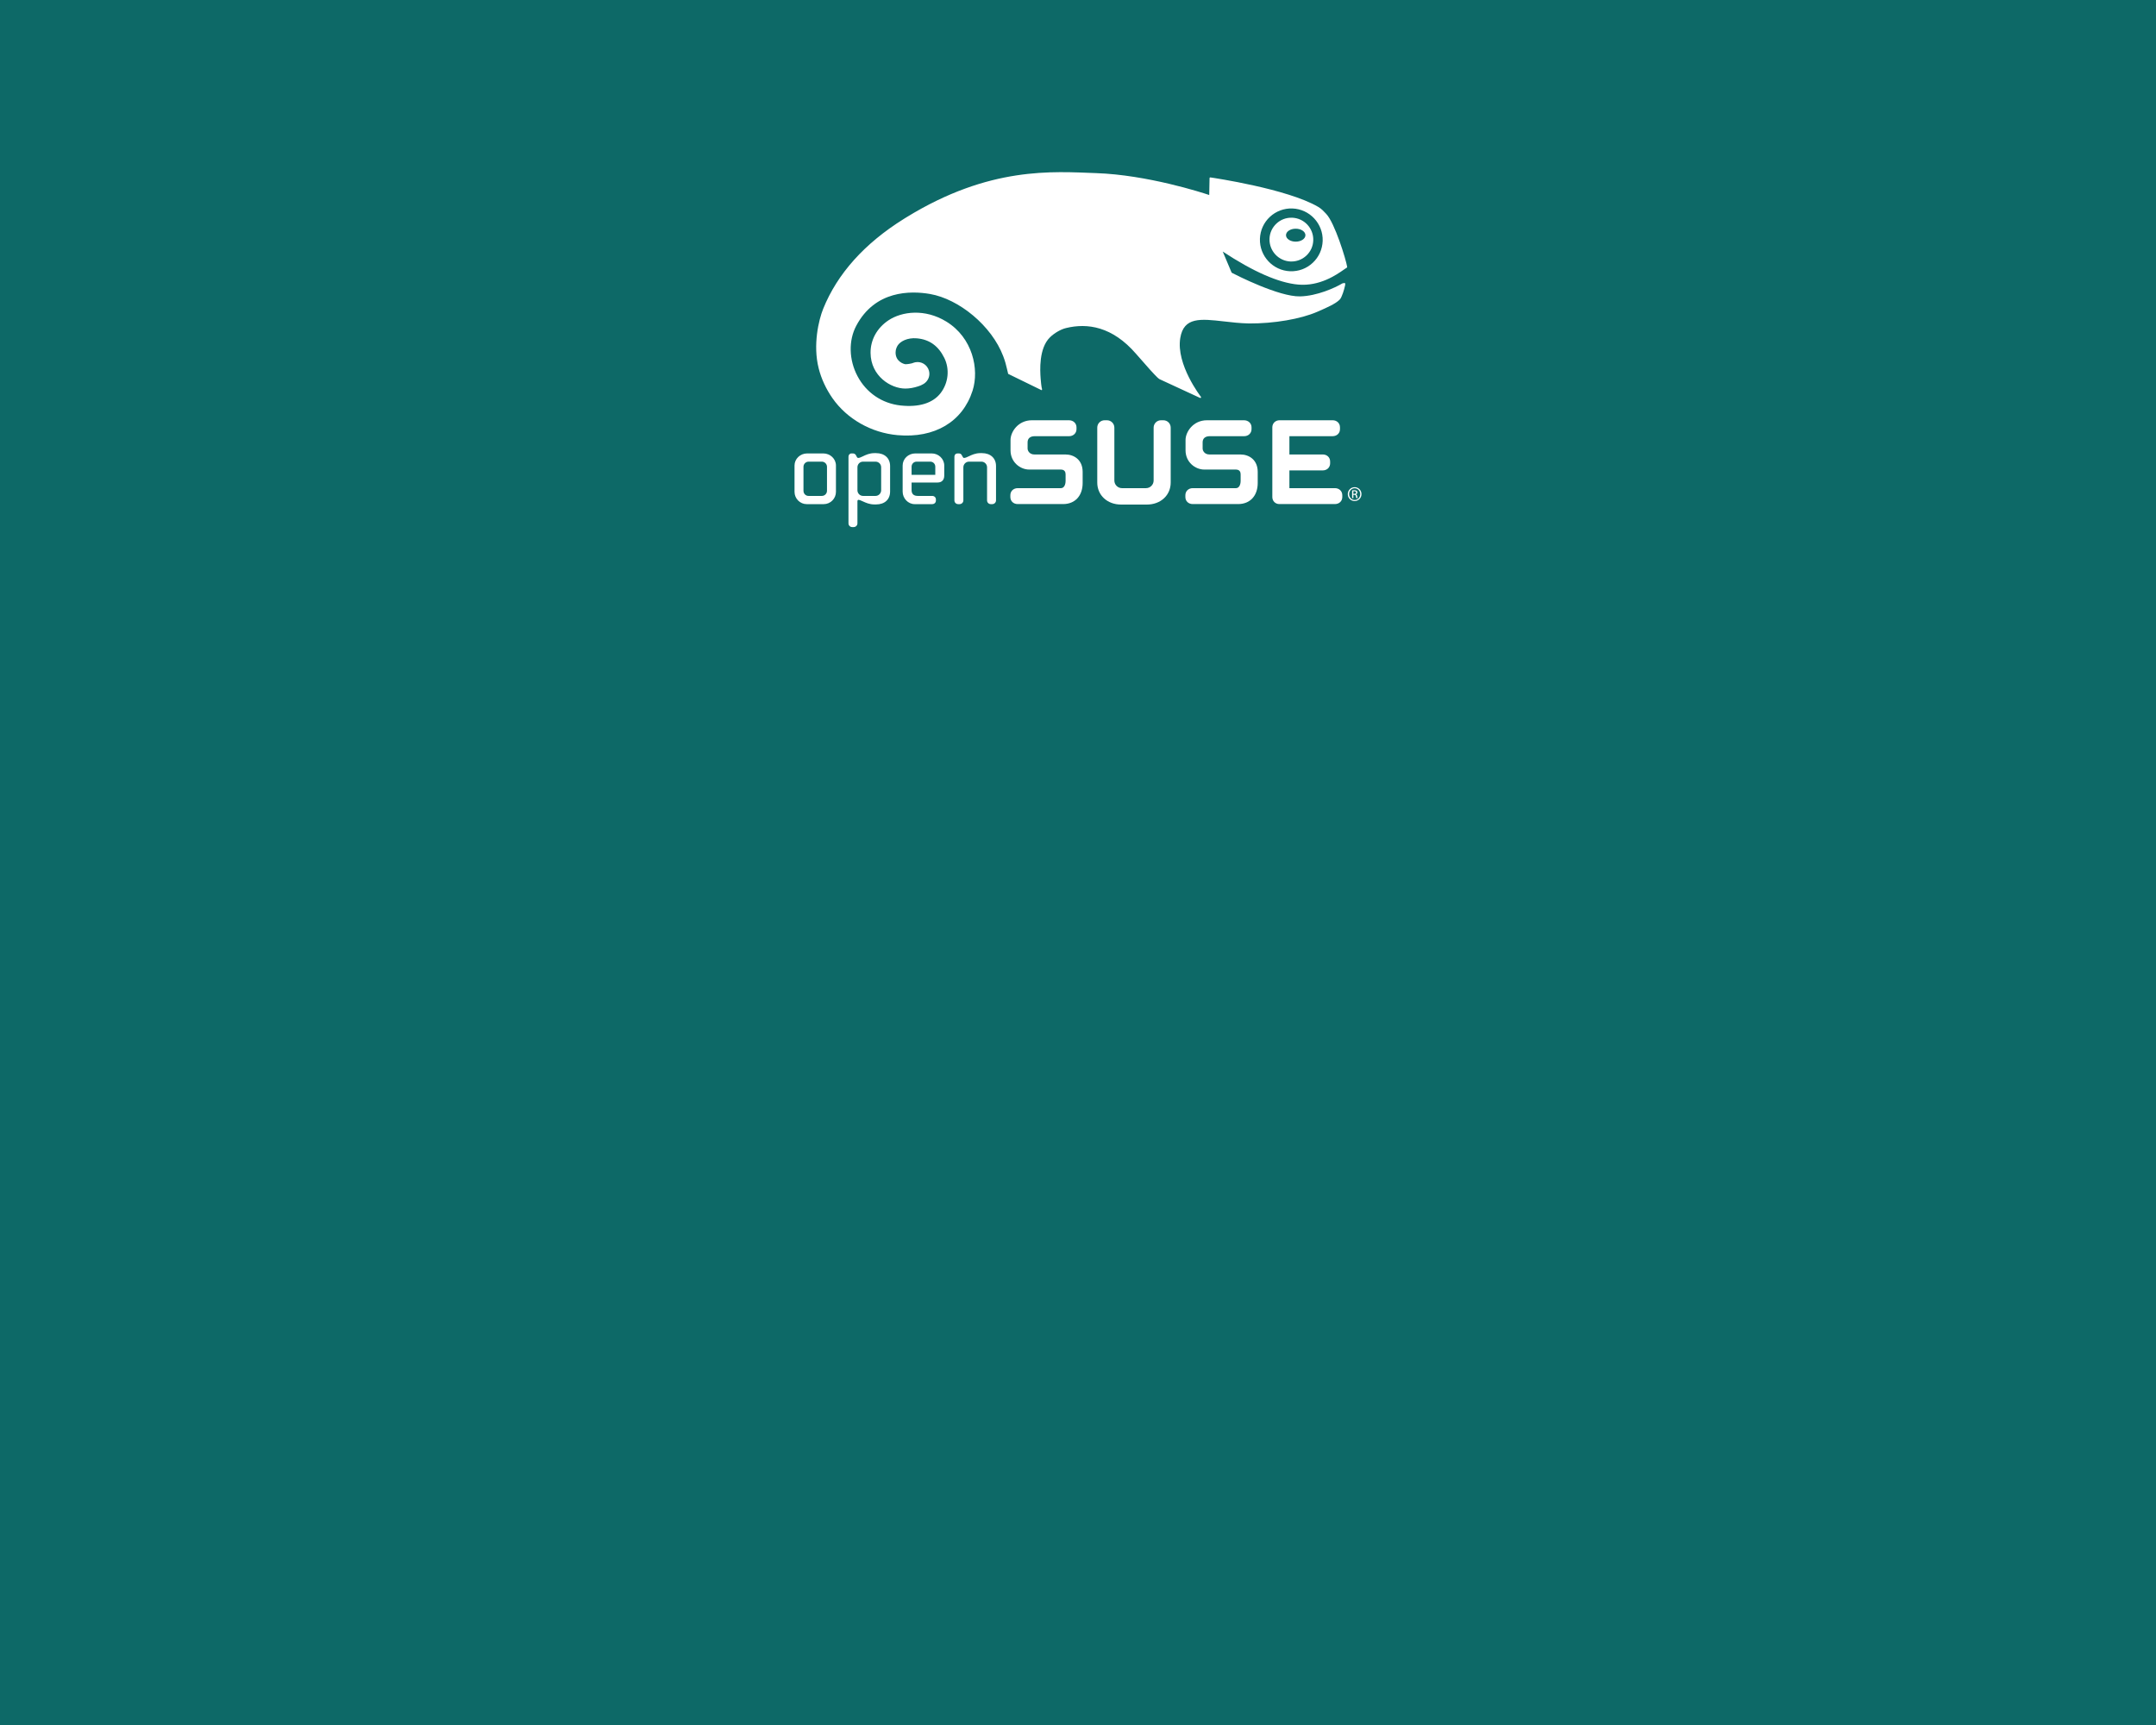
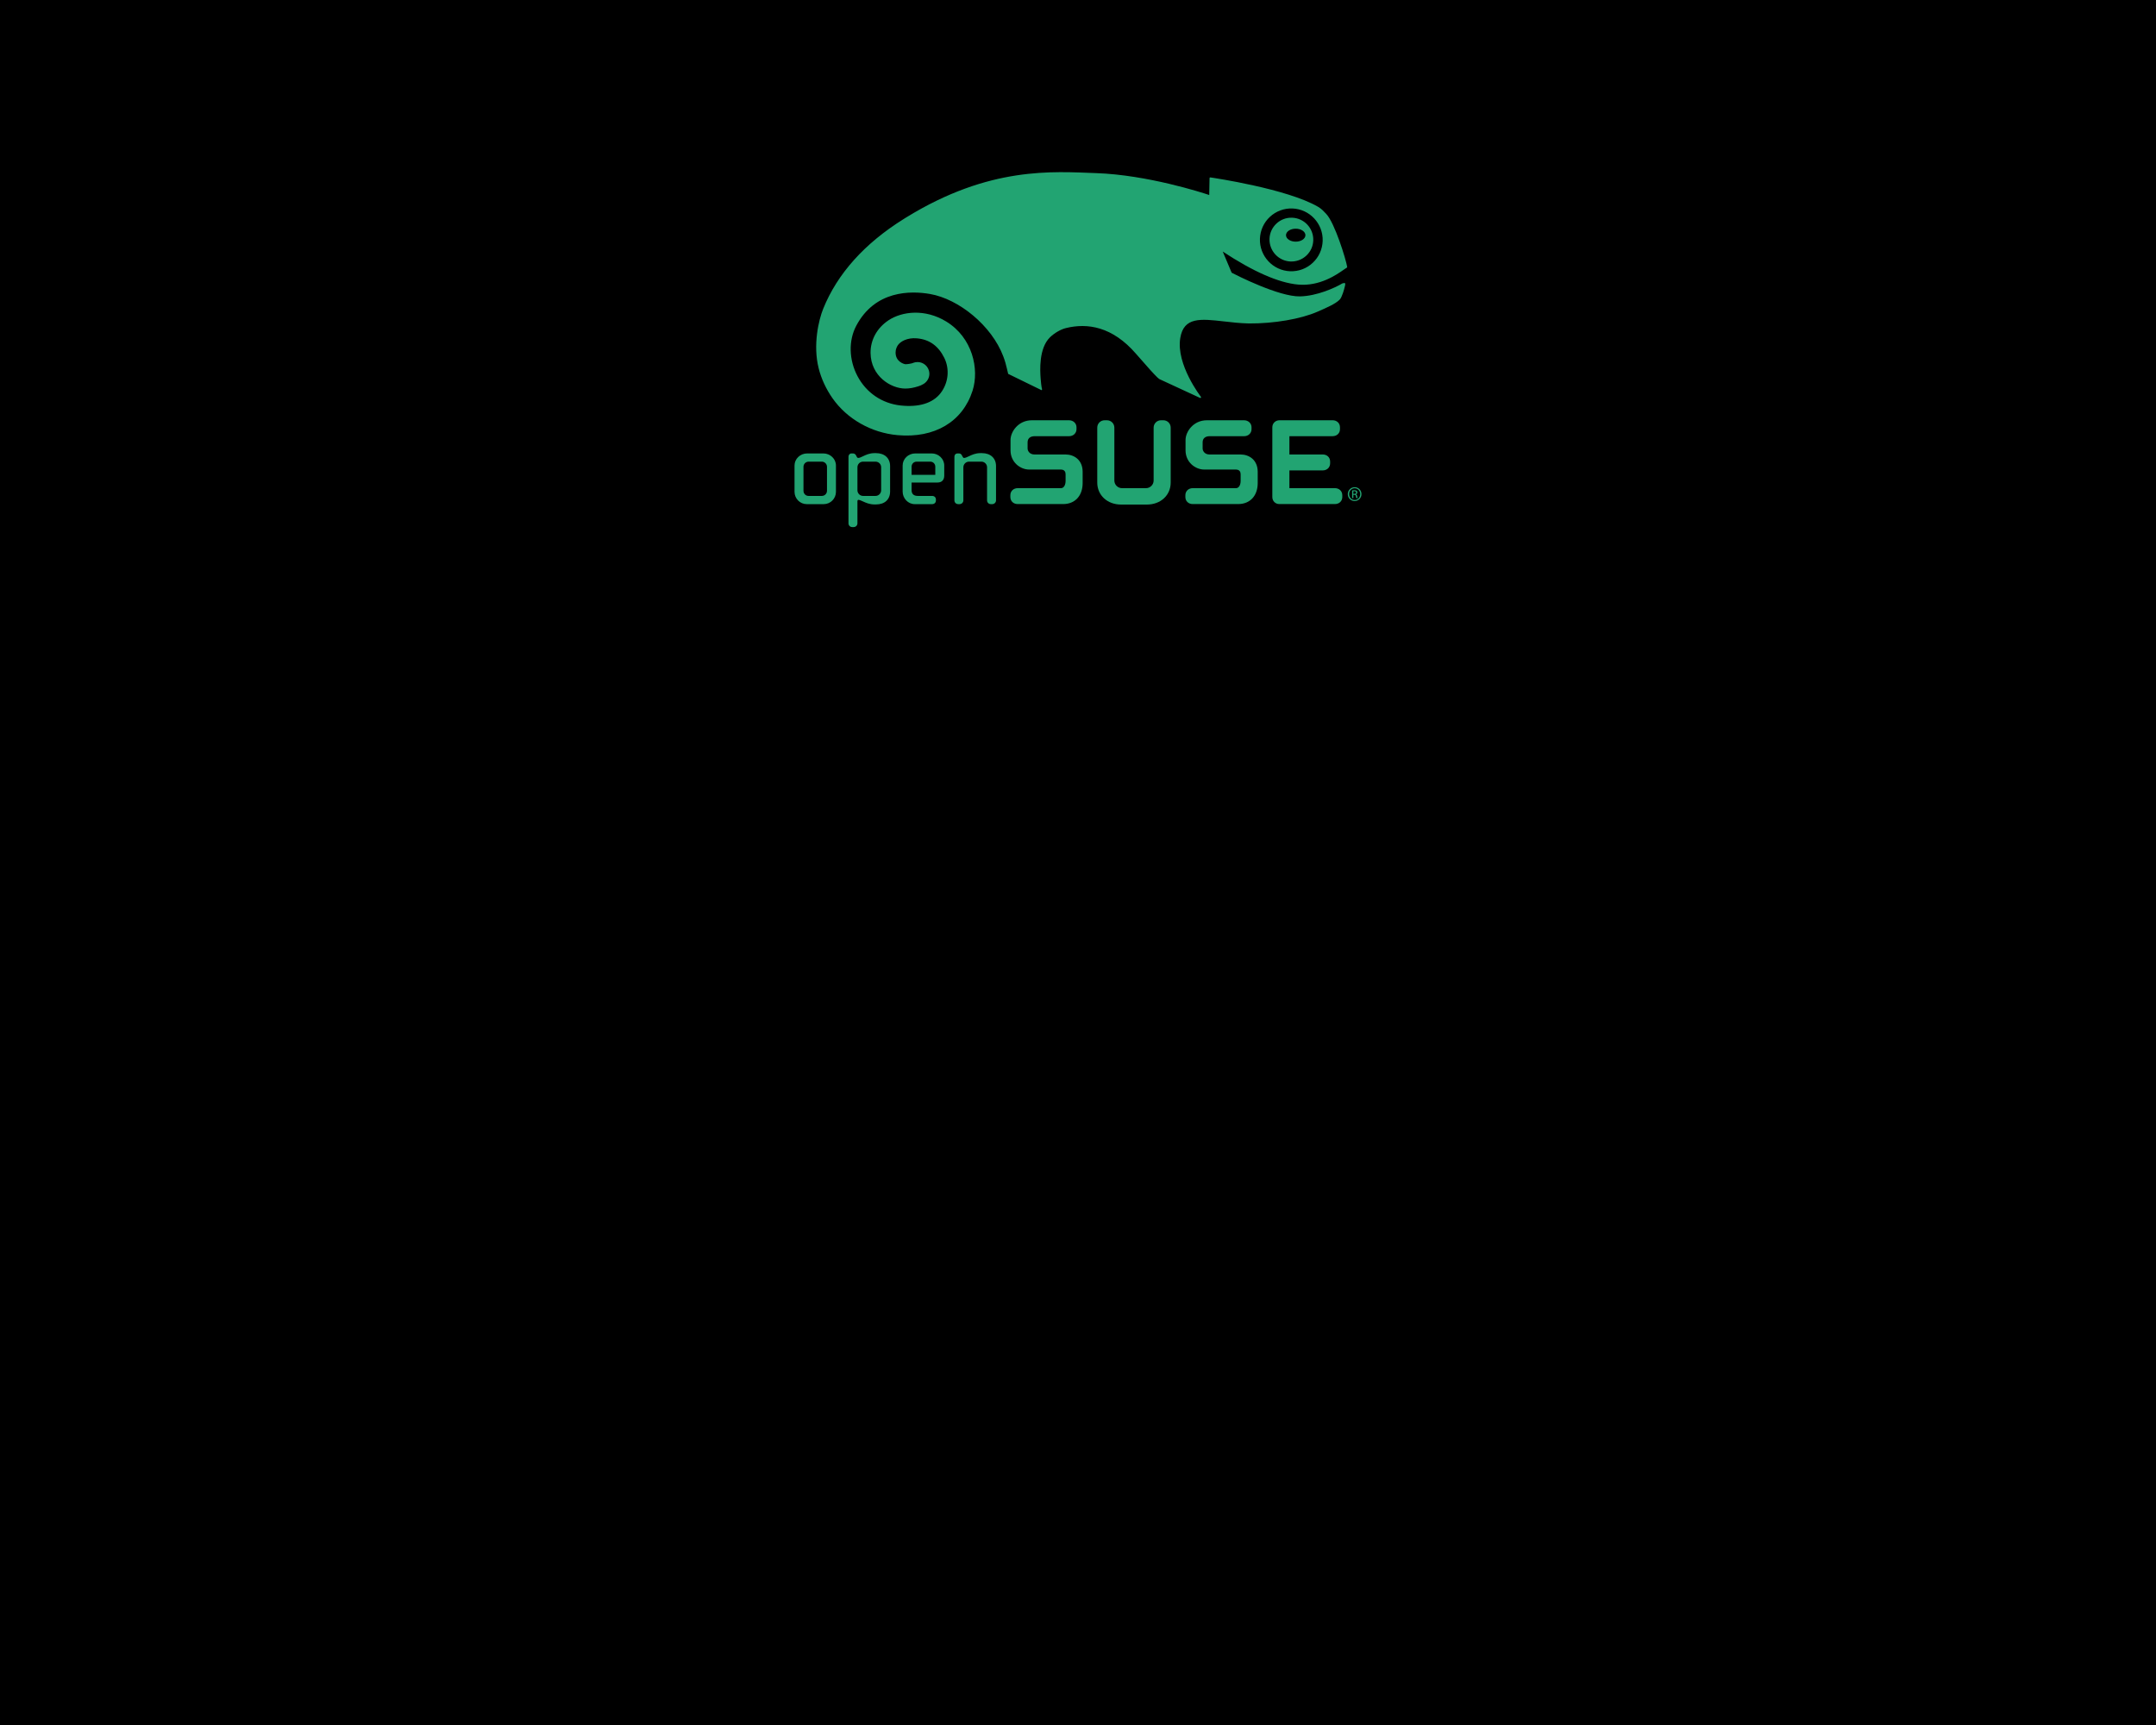
<svg xmlns="http://www.w3.org/2000/svg" version="1.1" x="0px" y="0px" viewBox="0 0 1350 1080" enable-background="new 0 0 1920 1200" xml:space="preserve" id="svg2" width="100%" height="100%">
  <defs id="defs56" />
  <g style="display:inline" id="layer2" transform="translate(0,-120)">
-     <g id="Layer_1" transform="translate(9.395227e-6,-3.6389667e-5)" style="fill:#0d6967;fill-opacity:1;display:inline">
-       <rect id="rect5" height="1212.2" width="1989.2" y="-12.2" x="-24.3" style="fill:#0d6967;fill-opacity:1" />
+     <g id="Layer_1" transform="translate(9.395227e-6,-3.6389667e-5)" style="fill:#000000;fill-opacity:1;display:inline">
+       <rect id="rect5" height="1212.2" width="1989.2" y="-12.2" x="-24.3" style="fill:#000000;fill-opacity:1" />
    </g>
  </g>
  <g style="display:inline" id="layer1" transform="translate(0,-120)">
-     <g style="display:inline" id="g5109" transform="matrix(1.109375,0,0,1.109375,265.9138,292.3527)">
-       <path clip-rule="evenodd" d="m 489.611,-32.49 c -3.311,-0.119 -6.451,1.051 -8.85,3.301 -2.399,2.25 -3.815,5.298 -3.915,8.599 -0.23,6.821 5.111,12.559 11.916,12.81 3.309,0.1 6.465,-1.07 8.878,-3.32 2.41,-2.261 3.795,-5.311 3.901,-8.599 0.23,-6.819 -5.109,-12.549 -11.93,-12.791 z m 2.02,13.512 c -3.031,0 -5.479,-1.64 -5.479,-3.65 0,-2.029 2.448,-3.66 5.479,-3.66 3.031,0 5.486,1.631 5.486,3.66 0,2.01 -2.457,3.65 -5.486,3.65 z m 27.153,15.799 c 0.805,-0.531 1.396,-0.972 1.645,-1.07 l 0.268,-0.419 c -0.68,-4.279 -7.059,-25.029 -11.884,-30.019 -1.329,-1.359 -2.394,-2.699 -4.55,-3.96 -17.454,-10.171 -58.863,-16.309 -60.803,-16.59 l -0.33,0.091 -0.124,0.3 c 0,0 -0.16,8.58 -0.184,9.539 -4.229,-1.421 -34.972,-11.351 -63.791,-12.351 -24.44,-0.859 -60.033,-4.02 -107.196,24.98 l -1.394,0.868 c -22.19,13.841 -37.51,30.91 -45.518,50.739 -2.511,6.24 -5.889,20.32 -2.541,33.569 1.442,5.791 4.13,11.611 7.755,16.82 8.194,11.77 21.944,19.58 36.749,20.899 20.904,1.87 36.733,-7.519 42.363,-25.099 3.871,-12.13 0,-29.928 -14.839,-39.008 -12.07,-7.391 -25.049,-5.711 -32.578,-0.73 -6.531,4.33 -10.23,11.06 -10.165,18.451 0.151,13.11 11.444,20.078 19.564,20.099 2.359,0 4.728,-0.41 7.399,-1.28 0.951,-0.289 1.845,-0.649 2.831,-1.259 l 0.309,-0.181 0.195,-0.13 -0.065,0.039 c 1.85,-1.261 2.964,-3.311 2.964,-5.511 0,-0.6 -0.084,-1.208 -0.256,-1.821 -0.959,-3.32 -4.239,-5.328 -7.638,-4.709 l -0.46,0.109 -0.621,0.189 -0.901,0.31 c -1.87,0.46 -3.269,0.5 -3.569,0.51 -0.951,-0.061 -5.625,-1.461 -5.625,-6.58 v -0.07 c 0,-1.88 0.754,-3.199 1.17,-3.92 1.454,-2.28 5.435,-4.518 10.814,-4.05 7.059,0.61 12.149,4.23 15.52,11.06 3.129,6.349 2.31,14.159 -2.11,19.88 -4.39,5.668 -12.205,8.078 -22.598,6.959 -10.481,-1.159 -19.34,-7.191 -24.303,-16.579 -4.856,-9.178 -5.121,-20.059 -0.686,-28.418 10.609,-20.029 30.649,-19.82 41.637,-17.921 16.26,2.82 34.758,17.819 41.319,35.139 1.059,2.761 1.599,4.949 2.071,6.951 l 0.709,2.99 18.37,8.969 0.24,0.181 0.446,-0.04 0.081,-0.53 c -0.114,-0.41 -0.381,-0.789 -0.805,-5.93 -0.349,-4.562 -1.059,-17.051 5.228,-23.24 2.441,-2.419 6.161,-4.578 9.099,-5.269 12.04,-2.941 26.159,-0.912 39.507,14.539 6.91,7.98 10.279,11.619 11.97,13.249 l 0.589,0.531 0.695,0.519 c 0.554,0.302 22.954,10.621 22.954,10.621 l 0.461,-0.111 0.01,-0.479 c -0.149,-0.17 -14.199,-18.328 -11.698,-33.279 1.97,-11.909 11.447,-10.83 24.558,-9.35 4.279,0.5 9.152,1.059 14.196,1.171 14.084,0.09 29.254,-2.511 38.604,-6.601 6.049,-2.629 9.909,-4.379 12.328,-6.579 0.87,-0.721 1.321,-1.891 1.791,-3.15 l 0.33,-0.831 c 0.391,-1.021 0.966,-3.171 1.219,-4.35 0.102,-0.519 0.161,-1.068 -0.209,-1.359 l -1.294,0.24 c -4.106,2.471 -14.369,7.151 -23.965,7.35 -11.914,0.24 -35.898,-11.981 -38.399,-13.28 l -0.24,-0.279 c -0.589,-1.44 -4.19,-9.95 -4.96,-11.749 17.27,11.379 31.594,17.668 42.559,18.638 12.207,1.087 21.721,-5.574 25.785,-8.422 z m -47.347,-17.439 c 0.175,-4.73 2.155,-9.12 5.614,-12.34 3.46,-3.231 7.975,-4.9 12.708,-4.749 9.76,0.349 17.43,8.589 17.095,18.338 -0.184,4.73 -2.164,9.12 -5.614,12.33 -3.46,3.25 -7.964,4.92 -12.719,4.76 -9.75,-0.359 -17.41,-8.58 -17.084,-18.338 z" id="Geeko" style="fill:#ffffff;fill-opacity:1;fill-rule:evenodd" />
-       <path d="m 342.733,81.816 c -7.784,0 -12.065,6.58 -12.065,11.13 v 5.84 c 0,6.7 5.474,10.851 10.549,10.851 h 17.819 c 2.245,0 2.715,1.47 2.715,2.71 v 3.769 c 0,0.4 -0.081,4.02 -2.715,4.02 h -24.303 c -2.415,0 -4.16,1.68 -4.16,3.979 v 1.042 c 0,2.291 1.745,3.96 4.16,3.96 h 25.624 c 6.698,0 11.02,-4.66 11.02,-11.879 v -6.302 c 0,-6.779 -4.87,-9.809 -9.706,-9.809 h -17.533 c -2.64,0 -3.836,-1.98 -3.836,-3.38 v -3.48 c 0,-2.191 1.464,-3.46 4.025,-3.46 h 19.408 c 2.38,0 4.171,-1.71 4.171,-3.971 v -1.04 c 0,-2.269 -1.821,-3.981 -4.251,-3.981 h -20.922 z" id="path7-7" style="fill:#ffffff;fill-opacity:1" />
-       <path d="m 415.595,81.816 c -2.301,0 -4.155,1.87 -4.155,4.171 v 29.838 c 0,2.39 -1.95,4.311 -4.311,4.311 h -13.545 c -2.369,0 -4.309,-1.92 -4.309,-4.311 V 85.986 c 0,-2.301 -1.87,-4.171 -4.169,-4.171 h -1.31 c -2.334,0 -4.171,1.842 -4.171,4.171 V 116.954 c 0,7.21 5.674,12.44 13.489,12.44 h 14.485 c 7.805,0 13.475,-5.228 13.475,-12.44 V 85.986 c 0,-2.329 -1.829,-4.171 -4.16,-4.171 h -1.319 z" id="path9-5" style="fill:#ffffff;fill-opacity:1" />
-       <path d="m 441.527,81.816 c -7.78,0 -12.073,6.58 -12.073,11.13 v 5.84 c 0,6.7 5.484,10.851 10.563,10.851 h 17.814 c 2.248,0 2.72,1.47 2.72,2.71 v 3.769 c 0,0.4 -0.081,4.02 -2.72,4.02 h -24.314 c -2.405,0 -4.16,1.68 -4.16,3.979 v 1.042 c 0,2.291 1.756,3.96 4.16,3.96 h 25.633 c 6.7,0 11.04,-4.66 11.04,-11.879 v -6.302 c 0,-6.779 -4.885,-9.809 -9.72,-9.809 h -17.533 c -2.647,0 -3.839,-1.98 -3.839,-3.38 v -3.48 c 0,-2.191 1.464,-3.46 4.025,-3.46 h 19.419 c 2.375,0 4.158,-1.71 4.158,-3.971 v -1.04 c 0,-2.269 -1.819,-3.981 -4.26,-3.981 h -20.913 z" id="path11-9" style="fill:#ffffff;fill-opacity:1" />
-       <path d="m 482.492,81.816 c -2.31,0 -4.055,1.712 -4.055,3.981 v 39.358 c 0,2.259 1.705,3.96 3.964,3.96 h 31.364 c 2.415,0 4.16,-1.67 4.16,-3.96 v -1.042 c 0,-2.299 -1.745,-3.979 -4.16,-3.979 0,0 -24.533,0 -25.687,0 0,-1.021 0,-9.011 0,-10.02 1.143,0 18.822,0 18.822,0 2.41,0 4.16,-1.691 4.16,-3.981 v -1.04 c 0,-2.301 -1.75,-3.971 -4.16,-3.971 0,0 -17.679,0 -18.822,0 0,-1.03 0,-9.29 0,-10.32 1.143,0 24.382,0 24.382,0 2.406,0 4.16,-1.659 4.16,-3.971 v -1.04 c 0,-2.301 -1.754,-3.981 -4.16,-3.981 h -29.968 z" id="path13-2" style="fill:#ffffff;fill-opacity:1" />
-       <g id="g15-2" style="fill:#ffffff;fill-opacity:1" transform="matrix(1.753857,0,0,1.753857,-645.7061,-608.669)">
-         <path d="m 491.254,404.369 c -2.241,0 -4.065,1.744 -4.065,3.894 v 8.461 c 0,2.184 1.765,3.963 3.929,3.963 h 5.473 c 2.164,0 3.929,-1.779 3.929,-3.963 v -8.461 c 0,-2.149 -1.825,-3.894 -4.065,-3.894 h -5.201 z m -1.184,12.019 v -7.726 c 0,-0.906 0.744,-1.647 1.654,-1.647 h 4.264 c 0.89,0 1.648,0.758 1.648,1.647 v 7.726 c 0,0.912 -0.738,1.653 -1.648,1.653 h -4.296 c -0.912,0 -1.622,-0.725 -1.622,-1.653 z" id="path17-8" style="fill:#ffffff;fill-opacity:1" />
-         <path d="m 512.91,404.271 c -1.578,0 -2.768,0.564 -3.723,1.026 -0.582,0.279 -1.086,0.52 -1.477,0.52 -0.177,0 -0.328,-0.08 -0.408,-0.211 l -0.364,-0.696 c -0.091,-0.183 -0.456,-0.541 -0.907,-0.541 h -0.541 c -0.52,0 -0.936,0.467 -0.936,1.037 v 21.461 c 0,0.673 0.531,1.203 1.203,1.203 h 0.468 c 0.667,0 1.209,-0.536 1.209,-1.203 v -7.121 c 0,-0.211 0.137,-0.439 0.276,-0.439 0.391,0 0.895,0.229 1.477,0.496 0.955,0.439 2.145,0.98 3.723,0.98 h 0.505 c 2.794,0 4.532,-1.597 4.532,-4.162 v -8.192 c 0,-2.526 -1.775,-4.157 -4.532,-4.157 h -0.505 z m -5.475,11.952 v -7.39 c 0,-1.021 0.798,-1.818 1.818,-1.818 h 3.997 c 1.021,0 1.818,0.798 1.818,1.818 v 7.39 c 0,1.003 -0.818,1.818 -1.818,1.818 h -3.997 c -1.001,0 -1.818,-0.815 -1.818,-1.818 z" id="path19-9" style="fill:#ffffff;fill-opacity:1" />
-         <path d="m 526.044,404.369 c -2.241,0 -4.06,1.744 -4.06,3.894 v 8.398 c 0,2.178 1.768,4.025 3.854,4.025 h 5.647 c 0.698,0 1.203,-0.484 1.203,-1.141 v -0.37 c 0,-0.661 -0.505,-1.135 -1.203,-1.135 h -4.639 c -1.3,0 -1.986,-0.639 -1.986,-1.854 0,0 0,-2.115 0,-2.457 0.379,0 8.369,0 8.369,0 1.346,0 2.142,-0.821 2.142,-2.212 v -3.256 c 0,-2.149 -1.822,-3.894 -4.054,-3.894 h -5.273 z m -1.183,4.265 c 0,-0.907 0.713,-1.619 1.621,-1.619 h 4.396 c 0.906,0 1.613,0.712 1.613,1.619 0,0 0,2.28 0,2.622 -0.364,0 -7.258,0 -7.631,0 10e-4,-0.342 10e-4,-2.622 10e-4,-2.622 z" id="path21-7" style="fill:#ffffff;fill-opacity:1" />
-         <path d="m 546.997,404.271 c -1.573,0 -2.76,0.564 -3.718,1.021 -0.596,0.28 -1.105,0.525 -1.521,0.525 -0.183,0 -0.257,-0.023 -0.399,-0.269 l -0.331,-0.604 c -0.19,-0.382 -0.513,-0.575 -0.949,-0.575 h -0.465 c -0.562,0 -0.972,0.438 -0.972,1.037 v 14.077 c 0,0.667 0.527,1.203 1.206,1.203 h 0.465 c 0.667,0 1.211,-0.542 1.211,-1.203 v -10.65 c 0,-0.998 0.815,-1.818 1.813,-1.818 h 3.999 c 1.001,0 1.816,0.82 1.816,1.818 v 10.65 c 0,0.667 0.53,1.203 1.203,1.203 h 0.47 c 0.667,0 1.209,-0.542 1.209,-1.203 v -11.055 c 0,-2.526 -1.776,-4.157 -4.535,-4.157 h -0.502 z" id="path23-3" style="fill:#ffffff;fill-opacity:1" />
+     <g style="display:inline;fill:#22a472;fill-opacity:1" id="g5109" transform="matrix(1.109375,0,0,1.109375,265.9138,292.3527)">
+       <path clip-rule="evenodd" d="m 489.611,-32.49 c -3.311,-0.119 -6.451,1.051 -8.85,3.301 -2.399,2.25 -3.815,5.298 -3.915,8.599 -0.23,6.821 5.111,12.559 11.916,12.81 3.309,0.1 6.465,-1.07 8.878,-3.32 2.41,-2.261 3.795,-5.311 3.901,-8.599 0.23,-6.819 -5.109,-12.549 -11.93,-12.791 z m 2.02,13.512 c -3.031,0 -5.479,-1.64 -5.479,-3.65 0,-2.029 2.448,-3.66 5.479,-3.66 3.031,0 5.486,1.631 5.486,3.66 0,2.01 -2.457,3.65 -5.486,3.65 z m 27.153,15.799 c 0.805,-0.531 1.396,-0.972 1.645,-1.07 l 0.268,-0.419 c -0.68,-4.279 -7.059,-25.029 -11.884,-30.019 -1.329,-1.359 -2.394,-2.699 -4.55,-3.96 -17.454,-10.171 -58.863,-16.309 -60.803,-16.59 l -0.33,0.091 -0.124,0.3 c 0,0 -0.16,8.58 -0.184,9.539 -4.229,-1.421 -34.972,-11.351 -63.791,-12.351 -24.44,-0.859 -60.033,-4.02 -107.196,24.98 l -1.394,0.868 c -22.19,13.841 -37.51,30.91 -45.518,50.739 -2.511,6.24 -5.889,20.32 -2.541,33.569 1.442,5.791 4.13,11.611 7.755,16.82 8.194,11.77 21.944,19.58 36.749,20.899 20.904,1.87 36.733,-7.519 42.363,-25.099 3.871,-12.13 0,-29.928 -14.839,-39.008 -12.07,-7.391 -25.049,-5.711 -32.578,-0.73 -6.531,4.33 -10.23,11.06 -10.165,18.451 0.151,13.11 11.444,20.078 19.564,20.099 2.359,0 4.728,-0.41 7.399,-1.28 0.951,-0.289 1.845,-0.649 2.831,-1.259 l 0.309,-0.181 0.195,-0.13 -0.065,0.039 c 1.85,-1.261 2.964,-3.311 2.964,-5.511 0,-0.6 -0.084,-1.208 -0.256,-1.821 -0.959,-3.32 -4.239,-5.328 -7.638,-4.709 l -0.46,0.109 -0.621,0.189 -0.901,0.31 c -1.87,0.46 -3.269,0.5 -3.569,0.51 -0.951,-0.061 -5.625,-1.461 -5.625,-6.58 v -0.07 c 0,-1.88 0.754,-3.199 1.17,-3.92 1.454,-2.28 5.435,-4.518 10.814,-4.05 7.059,0.61 12.149,4.23 15.52,11.06 3.129,6.349 2.31,14.159 -2.11,19.88 -4.39,5.668 -12.205,8.078 -22.598,6.959 -10.481,-1.159 -19.34,-7.191 -24.303,-16.579 -4.856,-9.178 -5.121,-20.059 -0.686,-28.418 10.609,-20.029 30.649,-19.82 41.637,-17.921 16.26,2.82 34.758,17.819 41.319,35.139 1.059,2.761 1.599,4.949 2.071,6.951 l 0.709,2.99 18.37,8.969 0.24,0.181 0.446,-0.04 0.081,-0.53 c -0.114,-0.41 -0.381,-0.789 -0.805,-5.93 -0.349,-4.562 -1.059,-17.051 5.228,-23.24 2.441,-2.419 6.161,-4.578 9.099,-5.269 12.04,-2.941 26.159,-0.912 39.507,14.539 6.91,7.98 10.279,11.619 11.97,13.249 l 0.589,0.531 0.695,0.519 c 0.554,0.302 22.954,10.621 22.954,10.621 l 0.461,-0.111 0.01,-0.479 c -0.149,-0.17 -14.199,-18.328 -11.698,-33.279 1.97,-11.909 11.447,-10.83 24.558,-9.35 4.279,0.5 9.152,1.059 14.196,1.171 14.084,0.09 29.254,-2.511 38.604,-6.601 6.049,-2.629 9.909,-4.379 12.328,-6.579 0.87,-0.721 1.321,-1.891 1.791,-3.15 l 0.33,-0.831 c 0.391,-1.021 0.966,-3.171 1.219,-4.35 0.102,-0.519 0.161,-1.068 -0.209,-1.359 l -1.294,0.24 c -4.106,2.471 -14.369,7.151 -23.965,7.35 -11.914,0.24 -35.898,-11.981 -38.399,-13.28 l -0.24,-0.279 c -0.589,-1.44 -4.19,-9.95 -4.96,-11.749 17.27,11.379 31.594,17.668 42.559,18.638 12.207,1.087 21.721,-5.574 25.785,-8.422 z m -47.347,-17.439 c 0.175,-4.73 2.155,-9.12 5.614,-12.34 3.46,-3.231 7.975,-4.9 12.708,-4.749 9.76,0.349 17.43,8.589 17.095,18.338 -0.184,4.73 -2.164,9.12 -5.614,12.33 -3.46,3.25 -7.964,4.92 -12.719,4.76 -9.75,-0.359 -17.41,-8.58 -17.084,-18.338 z" id="Geeko" style="fill:#22a472;fill-opacity:1;fill-rule:evenodd" />
+       <path d="m 342.733,81.816 c -7.784,0 -12.065,6.58 -12.065,11.13 v 5.84 c 0,6.7 5.474,10.851 10.549,10.851 h 17.819 c 2.245,0 2.715,1.47 2.715,2.71 v 3.769 c 0,0.4 -0.081,4.02 -2.715,4.02 h -24.303 c -2.415,0 -4.16,1.68 -4.16,3.979 v 1.042 c 0,2.291 1.745,3.96 4.16,3.96 h 25.624 c 6.698,0 11.02,-4.66 11.02,-11.879 v -6.302 c 0,-6.779 -4.87,-9.809 -9.706,-9.809 h -17.533 c -2.64,0 -3.836,-1.98 -3.836,-3.38 v -3.48 c 0,-2.191 1.464,-3.46 4.025,-3.46 h 19.408 c 2.38,0 4.171,-1.71 4.171,-3.971 v -1.04 c 0,-2.269 -1.821,-3.981 -4.251,-3.981 h -20.922 z" id="path7-7" style="fill:#22a472;fill-opacity:1" />
+       <path d="m 415.595,81.816 c -2.301,0 -4.155,1.87 -4.155,4.171 v 29.838 c 0,2.39 -1.95,4.311 -4.311,4.311 h -13.545 c -2.369,0 -4.309,-1.92 -4.309,-4.311 V 85.986 c 0,-2.301 -1.87,-4.171 -4.169,-4.171 h -1.31 c -2.334,0 -4.171,1.842 -4.171,4.171 V 116.954 c 0,7.21 5.674,12.44 13.489,12.44 h 14.485 c 7.805,0 13.475,-5.228 13.475,-12.44 V 85.986 c 0,-2.329 -1.829,-4.171 -4.16,-4.171 h -1.319 z" id="path9-5" style="fill:#22a472;fill-opacity:1" />
+       <path d="m 441.527,81.816 c -7.78,0 -12.073,6.58 -12.073,11.13 v 5.84 c 0,6.7 5.484,10.851 10.563,10.851 h 17.814 c 2.248,0 2.72,1.47 2.72,2.71 v 3.769 c 0,0.4 -0.081,4.02 -2.72,4.02 h -24.314 c -2.405,0 -4.16,1.68 -4.16,3.979 v 1.042 c 0,2.291 1.756,3.96 4.16,3.96 h 25.633 c 6.7,0 11.04,-4.66 11.04,-11.879 v -6.302 c 0,-6.779 -4.885,-9.809 -9.72,-9.809 h -17.533 c -2.647,0 -3.839,-1.98 -3.839,-3.38 v -3.48 c 0,-2.191 1.464,-3.46 4.025,-3.46 h 19.419 c 2.375,0 4.158,-1.71 4.158,-3.971 v -1.04 c 0,-2.269 -1.819,-3.981 -4.26,-3.981 h -20.913 z" id="path11-9" style="fill:#22a472;fill-opacity:1" />
+       <path d="m 482.492,81.816 c -2.31,0 -4.055,1.712 -4.055,3.981 v 39.358 c 0,2.259 1.705,3.96 3.964,3.96 h 31.364 c 2.415,0 4.16,-1.67 4.16,-3.96 v -1.042 c 0,-2.299 -1.745,-3.979 -4.16,-3.979 0,0 -24.533,0 -25.687,0 0,-1.021 0,-9.011 0,-10.02 1.143,0 18.822,0 18.822,0 2.41,0 4.16,-1.691 4.16,-3.981 v -1.04 c 0,-2.301 -1.75,-3.971 -4.16,-3.971 0,0 -17.679,0 -18.822,0 0,-1.03 0,-9.29 0,-10.32 1.143,0 24.382,0 24.382,0 2.406,0 4.16,-1.659 4.16,-3.971 v -1.04 c 0,-2.301 -1.754,-3.981 -4.16,-3.981 h -29.968 z" id="path13-2" style="fill:#22a472;fill-opacity:1" />
+       <g id="g15-2" style="fill:#22a472;fill-opacity:1" transform="matrix(1.753857,0,0,1.753857,-645.7061,-608.669)">
+         <path d="m 491.254,404.369 c -2.241,0 -4.065,1.744 -4.065,3.894 v 8.461 c 0,2.184 1.765,3.963 3.929,3.963 h 5.473 c 2.164,0 3.929,-1.779 3.929,-3.963 v -8.461 c 0,-2.149 -1.825,-3.894 -4.065,-3.894 h -5.201 z m -1.184,12.019 v -7.726 c 0,-0.906 0.744,-1.647 1.654,-1.647 h 4.264 c 0.89,0 1.648,0.758 1.648,1.647 v 7.726 c 0,0.912 -0.738,1.653 -1.648,1.653 h -4.296 c -0.912,0 -1.622,-0.725 -1.622,-1.653 z" id="path17-8" style="fill:#22a472;fill-opacity:1" />
+         <path d="m 512.91,404.271 c -1.578,0 -2.768,0.564 -3.723,1.026 -0.582,0.279 -1.086,0.52 -1.477,0.52 -0.177,0 -0.328,-0.08 -0.408,-0.211 l -0.364,-0.696 c -0.091,-0.183 -0.456,-0.541 -0.907,-0.541 h -0.541 c -0.52,0 -0.936,0.467 -0.936,1.037 v 21.461 c 0,0.673 0.531,1.203 1.203,1.203 h 0.468 c 0.667,0 1.209,-0.536 1.209,-1.203 v -7.121 c 0,-0.211 0.137,-0.439 0.276,-0.439 0.391,0 0.895,0.229 1.477,0.496 0.955,0.439 2.145,0.98 3.723,0.98 h 0.505 c 2.794,0 4.532,-1.597 4.532,-4.162 v -8.192 c 0,-2.526 -1.775,-4.157 -4.532,-4.157 h -0.505 z m -5.475,11.952 v -7.39 c 0,-1.021 0.798,-1.818 1.818,-1.818 h 3.997 c 1.021,0 1.818,0.798 1.818,1.818 v 7.39 c 0,1.003 -0.818,1.818 -1.818,1.818 h -3.997 c -1.001,0 -1.818,-0.815 -1.818,-1.818 z" id="path19-9" style="fill:#22a472;fill-opacity:1" />
+         <path d="m 526.044,404.369 c -2.241,0 -4.06,1.744 -4.06,3.894 v 8.398 c 0,2.178 1.768,4.025 3.854,4.025 h 5.647 c 0.698,0 1.203,-0.484 1.203,-1.141 v -0.37 c 0,-0.661 -0.505,-1.135 -1.203,-1.135 h -4.639 c -1.3,0 -1.986,-0.639 -1.986,-1.854 0,0 0,-2.115 0,-2.457 0.379,0 8.369,0 8.369,0 1.346,0 2.142,-0.821 2.142,-2.212 v -3.256 c 0,-2.149 -1.822,-3.894 -4.054,-3.894 h -5.273 z m -1.183,4.265 c 0,-0.907 0.713,-1.619 1.621,-1.619 h 4.396 c 0.906,0 1.613,0.712 1.613,1.619 0,0 0,2.28 0,2.622 -0.364,0 -7.258,0 -7.631,0 10e-4,-0.342 10e-4,-2.622 10e-4,-2.622 z" id="path21-7" style="fill:#22a472;fill-opacity:1" />
+         <path d="m 546.997,404.271 c -1.573,0 -2.76,0.564 -3.718,1.021 -0.596,0.28 -1.105,0.525 -1.521,0.525 -0.183,0 -0.257,-0.023 -0.399,-0.269 l -0.331,-0.604 c -0.19,-0.382 -0.513,-0.575 -0.949,-0.575 h -0.465 c -0.562,0 -0.972,0.438 -0.972,1.037 v 14.077 c 0,0.667 0.527,1.203 1.206,1.203 h 0.465 c 0.667,0 1.211,-0.542 1.211,-1.203 v -10.65 c 0,-0.998 0.815,-1.818 1.813,-1.818 h 3.999 c 1.001,0 1.816,0.82 1.816,1.818 v 10.65 c 0,0.667 0.53,1.203 1.203,1.203 h 0.47 c 0.667,0 1.209,-0.542 1.209,-1.203 v -11.055 c 0,-2.526 -1.776,-4.157 -4.535,-4.157 h -0.502 z" id="path23-3" style="fill:#22a472;fill-opacity:1" />
      </g>
-       <g id="g25-6" style="fill:#ffffff;fill-opacity:1" transform="matrix(1.753857,0,0,1.753857,-645.7061,-608.669)">
-         <path d="m 667.456,415.229 c 1.218,0 2.188,0.99 2.188,2.229 0,1.257 -0.971,2.237 -2.198,2.237 -1.218,0 -2.208,-0.98 -2.208,-2.237 0,-1.238 0.99,-2.229 2.208,-2.229 h 0.01 z m -0.01,0.346 c -0.98,0 -1.782,0.842 -1.782,1.882 0,1.06 0.802,1.891 1.792,1.891 0.99,0.011 1.782,-0.831 1.782,-1.881 0,-1.05 -0.792,-1.892 -1.782,-1.892 h -0.01 z m -0.416,3.179 h -0.396 v -2.485 c 0.208,-0.03 0.406,-0.06 0.703,-0.06 0.377,0 0.624,0.079 0.772,0.188 0.149,0.108 0.229,0.276 0.229,0.515 0,0.326 -0.218,0.524 -0.485,0.604 v 0.021 c 0.218,0.039 0.366,0.237 0.416,0.604 0.06,0.387 0.118,0.535 0.158,0.614 h -0.416 c -0.06,-0.079 -0.119,-0.307 -0.168,-0.634 -0.06,-0.316 -0.218,-0.436 -0.535,-0.436 h -0.277 v 1.069 z m 0,-1.377 h 0.287 c 0.327,0 0.604,-0.118 0.604,-0.426 0,-0.218 -0.158,-0.436 -0.604,-0.436 -0.129,0 -0.218,0.01 -0.287,0.021 v 0.841 z" id="path27-1" style="fill:#ffffff;fill-opacity:1" />
+       <g id="g25-6" style="fill:#22a472;fill-opacity:1" transform="matrix(1.753857,0,0,1.753857,-645.7061,-608.669)">
+         <path d="m 667.456,415.229 c 1.218,0 2.188,0.99 2.188,2.229 0,1.257 -0.971,2.237 -2.198,2.237 -1.218,0 -2.208,-0.98 -2.208,-2.237 0,-1.238 0.99,-2.229 2.208,-2.229 h 0.01 z m -0.01,0.346 c -0.98,0 -1.782,0.842 -1.782,1.882 0,1.06 0.802,1.891 1.792,1.891 0.99,0.011 1.782,-0.831 1.782,-1.881 0,-1.05 -0.792,-1.892 -1.782,-1.892 h -0.01 z m -0.416,3.179 h -0.396 v -2.485 c 0.208,-0.03 0.406,-0.06 0.703,-0.06 0.377,0 0.624,0.079 0.772,0.188 0.149,0.108 0.229,0.276 0.229,0.515 0,0.326 -0.218,0.524 -0.485,0.604 v 0.021 c 0.218,0.039 0.366,0.237 0.416,0.604 0.06,0.387 0.118,0.535 0.158,0.614 h -0.416 c -0.06,-0.079 -0.119,-0.307 -0.168,-0.634 -0.06,-0.316 -0.218,-0.436 -0.535,-0.436 h -0.277 v 1.069 z m 0,-1.377 h 0.287 c 0.327,0 0.604,-0.118 0.604,-0.426 0,-0.218 -0.158,-0.436 -0.604,-0.436 -0.129,0 -0.218,0.01 -0.287,0.021 v 0.841 z" id="path27-1" style="fill:#22a472;fill-opacity:1" />
      </g>
    </g>
  </g>
</svg>
